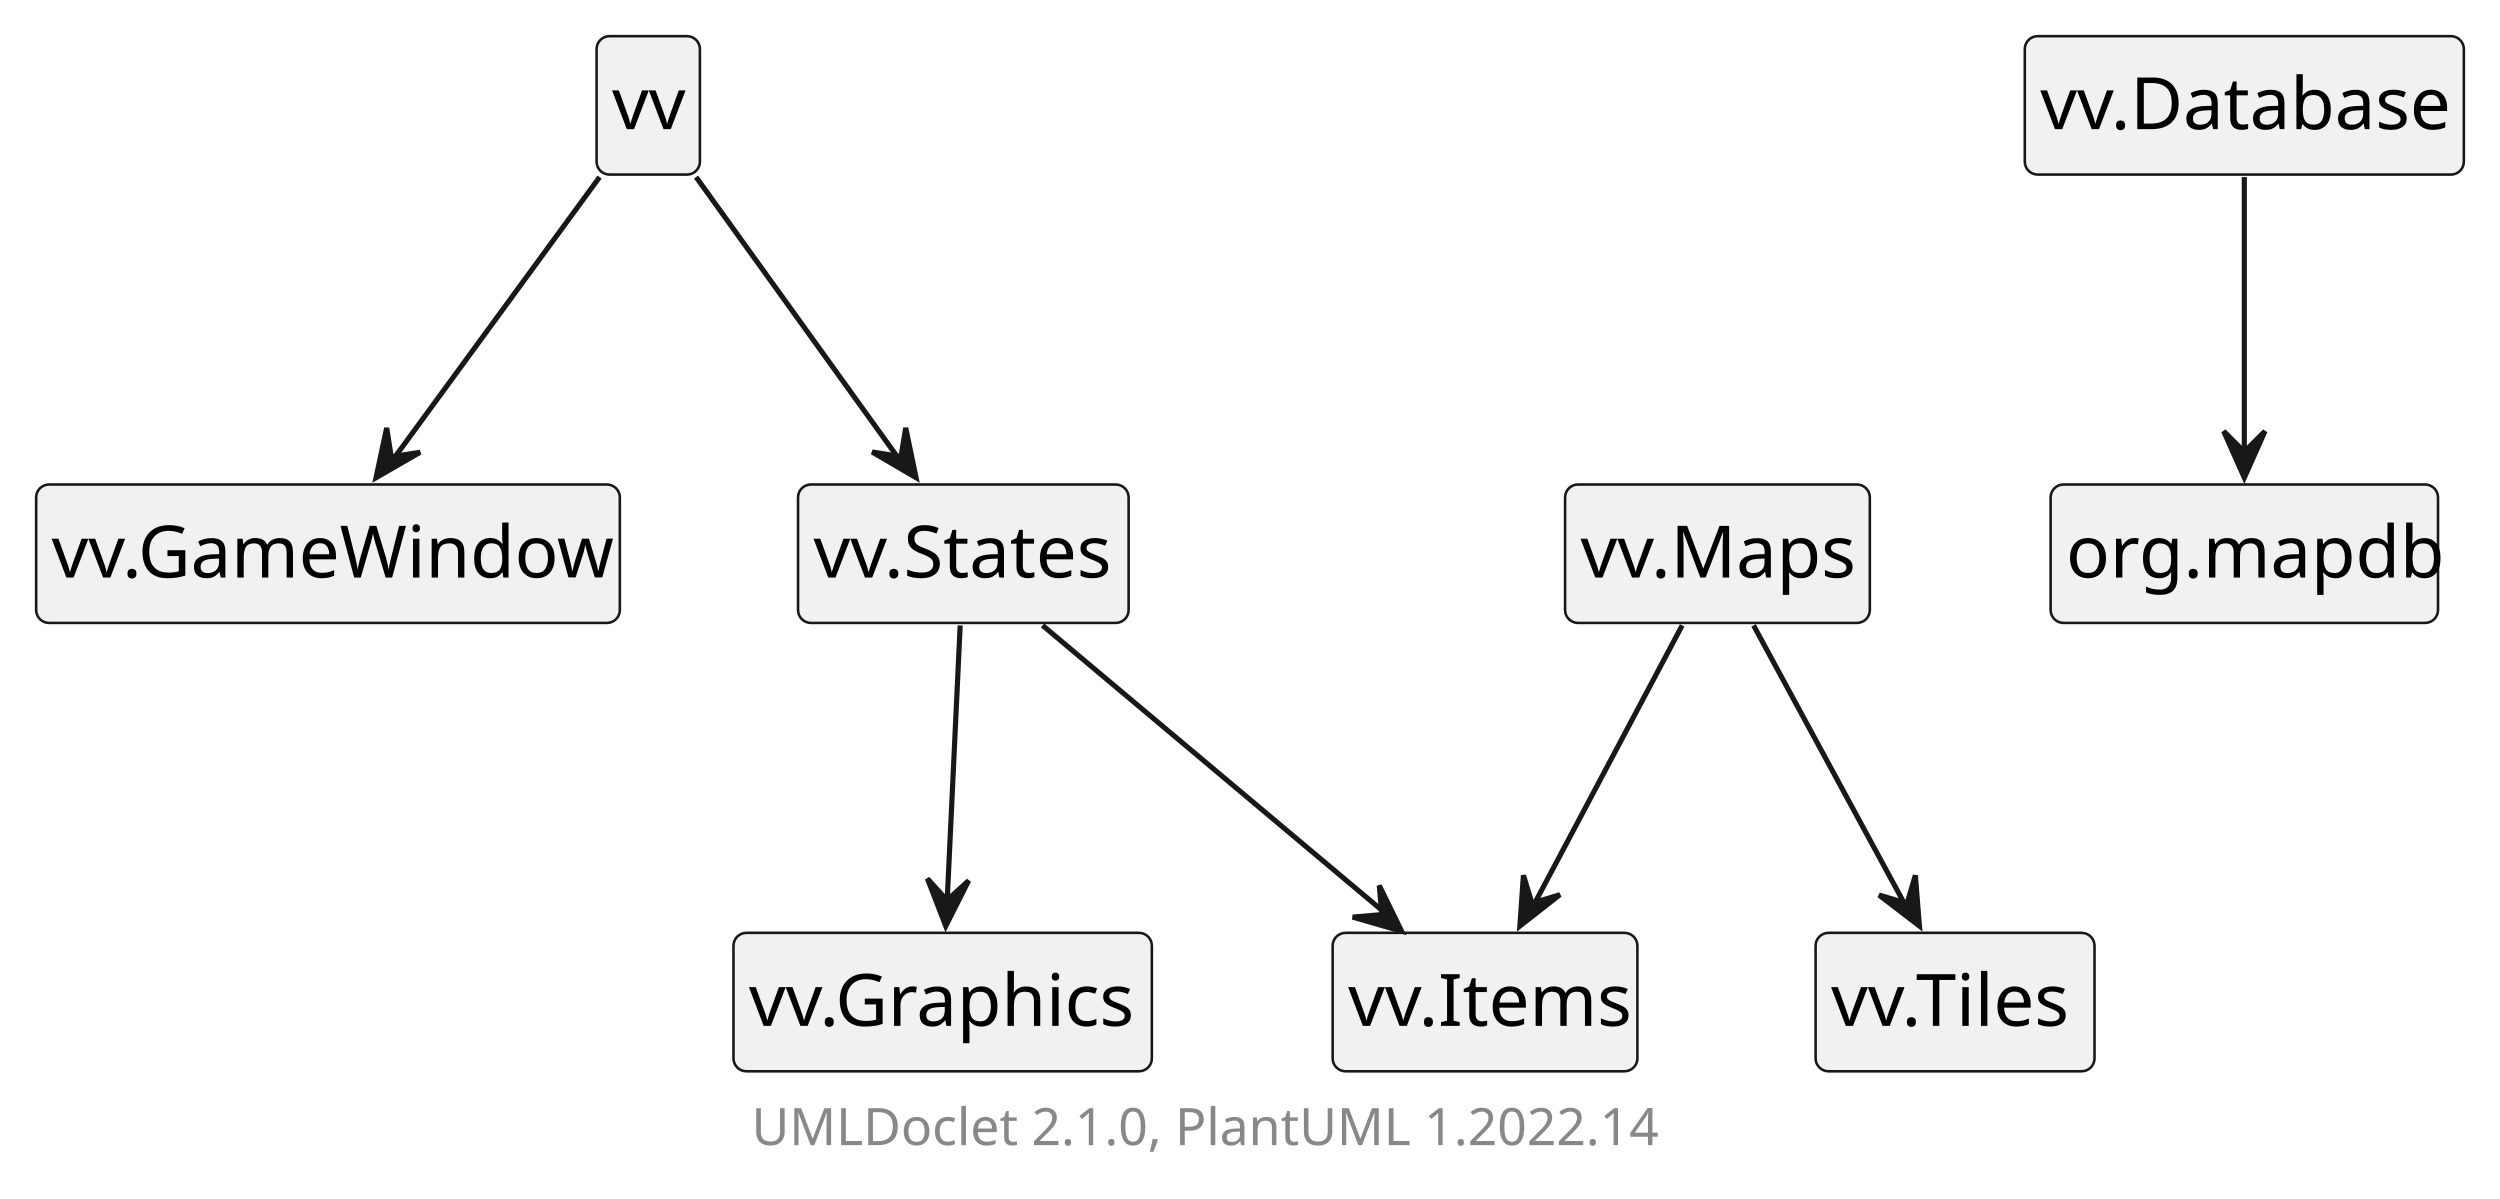
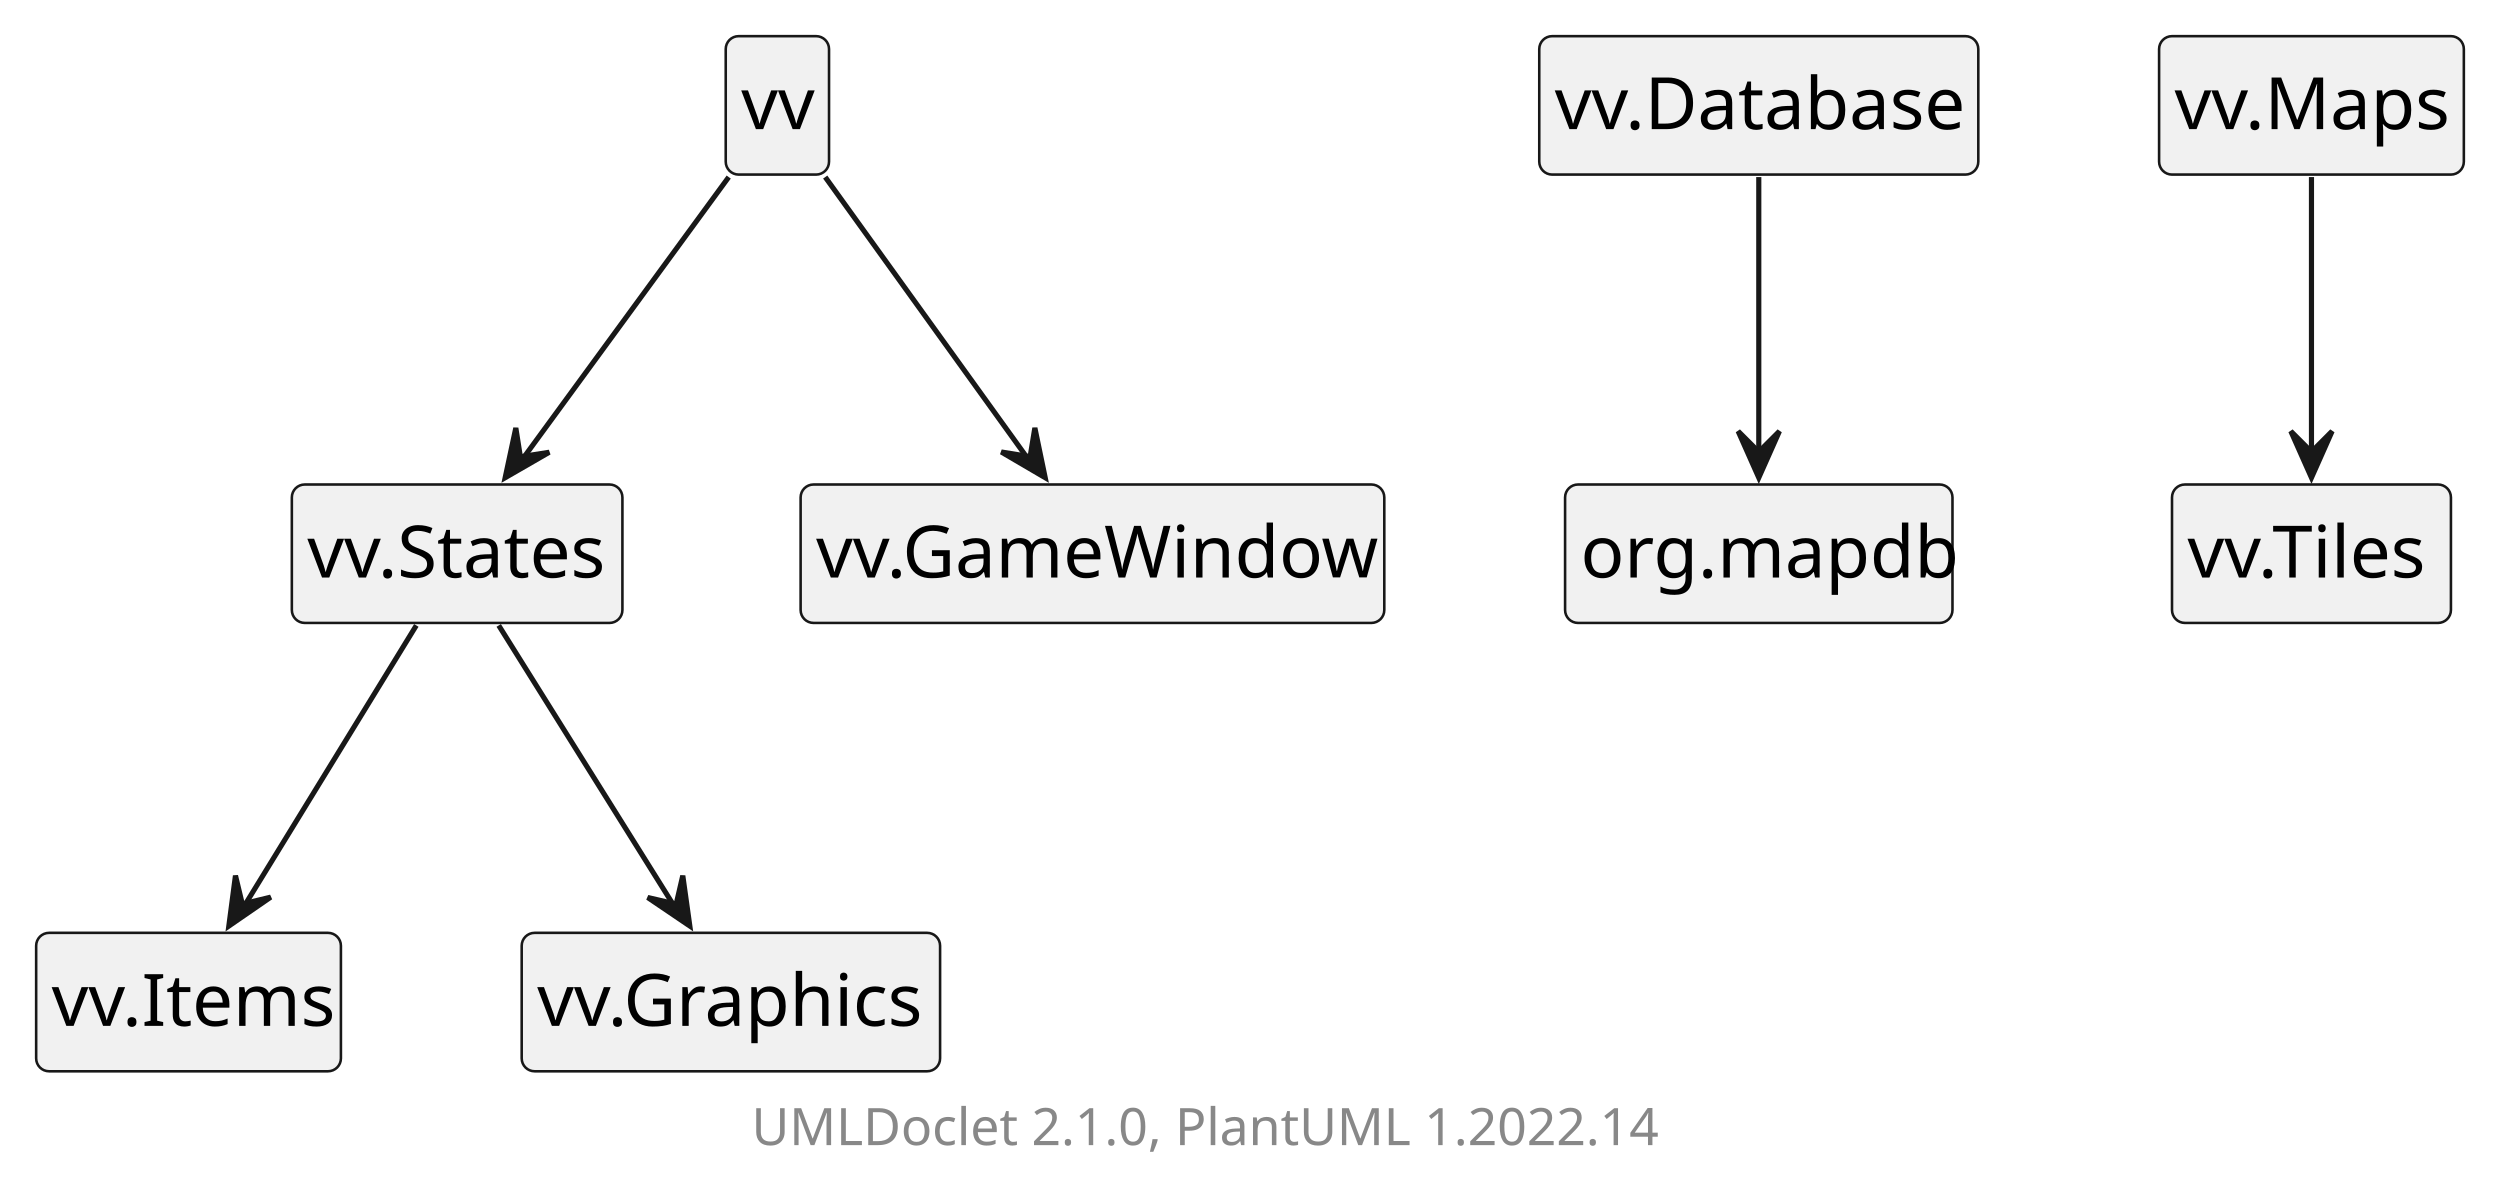
<svg xmlns="http://www.w3.org/2000/svg" xmlns:xlink="http://www.w3.org/1999/xlink" contentStyleType="text/css" height="232px" preserveAspectRatio="none" style="width:484px;height:232px;" version="1.1" viewBox="0 0 484 232" width="484px" zoomAndPan="magnify">
  <defs />
  <g>
+     <a href="vv/States/package-summary.html" target="_top" title="vv/States/package-summary.html" xlink:actuate="onRequest" xlink:href="vv/States/package-summary.html" xlink:show="new" xlink:title="vv/States/package-summary.html" xlink:type="simple">
+       <g id="elem_vv.States">
+         <rect codeLine="15" fill="#F1F1F1" height="26.8" id="vv.States" rx="2.5" ry="2.5" style="stroke:#181818;stroke-width:0.5;" width="64" x="56.5" y="93.8" />
+         <text fill="#000000" font-family="sans-serif" font-size="14" lengthAdjust="spacing" textLength="58" x="59.5" y="111.806">vv.States</text>
+       </g>
+     </a>
+     <a href="vv/Items/package-summary.html" target="_top" title="vv/Items/package-summary.html" xlink:actuate="onRequest" xlink:href="vv/Items/package-summary.html" xlink:show="new" xlink:title="vv/Items/package-summary.html" xlink:type="simple">
+       <g id="elem_vv.Items">
+         <rect codeLine="17" fill="#F1F1F1" height="26.8" id="vv.Items" rx="2.5" ry="2.5" style="stroke:#181818;stroke-width:0.5;" width="59" x="7" y="180.6" />
+         <text fill="#000000" font-family="sans-serif" font-size="14" lengthAdjust="spacing" textLength="53" x="10" y="198.606">vv.Items</text>
+       </g>
+     </a>
+     <a href="vv/Graphics/package-summary.html" target="_top" title="vv/Graphics/package-summary.html" xlink:actuate="onRequest" xlink:href="vv/Graphics/package-summary.html" xlink:show="new" xlink:title="vv/Graphics/package-summary.html" xlink:type="simple">
+       <g id="elem_vv.Graphics">
+         <rect codeLine="19" fill="#F1F1F1" height="26.8" id="vv.Graphics" rx="2.5" ry="2.5" style="stroke:#181818;stroke-width:0.5;" width="81" x="101" y="180.6" />
+         <text fill="#000000" font-family="sans-serif" font-size="14" lengthAdjust="spacing" textLength="75" x="104" y="198.606">vv.Graphics</text>
+       </g>
+     </a>
    <a href="vv/package-summary.html" target="_top" title="vv/package-summary.html" xlink:actuate="onRequest" xlink:href="vv/package-summary.html" xlink:show="new" xlink:title="vv/package-summary.html" xlink:type="simple">
      <g id="elem_vv">
-         <rect codeLine="16" fill="#F1F1F1" height="26.8" id="vv" rx="2.5" ry="2.5" style="stroke:#181818;stroke-width:0.5;" width="20" x="115.5" y="7" />
-         <text fill="#000000" font-family="sans-serif" font-size="14" lengthAdjust="spacing" textLength="14" x="118.5" y="25.006">vv</text>
+         <rect codeLine="21" fill="#F1F1F1" height="26.8" id="vv" rx="2.5" ry="2.5" style="stroke:#181818;stroke-width:0.5;" width="20" x="140.5" y="7" />
+         <text fill="#000000" font-family="sans-serif" font-size="14" lengthAdjust="spacing" textLength="14" x="143.5" y="25.006">vv</text>
      </g>
    </a>
    <a href="vv/GameWindow/package-summary.html" target="_top" title="vv/GameWindow/package-summary.html" xlink:actuate="onRequest" xlink:href="vv/GameWindow/package-summary.html" xlink:show="new" xlink:title="vv/GameWindow/package-summary.html" xlink:type="simple">
      <g id="elem_vv.GameWindow">
-         <rect codeLine="18" fill="#F1F1F1" height="26.8" id="vv.GameWindow" rx="2.5" ry="2.5" style="stroke:#181818;stroke-width:0.5;" width="113" x="7" y="93.8" />
-         <text fill="#000000" font-family="sans-serif" font-size="14" lengthAdjust="spacing" textLength="107" x="10" y="111.806">vv.GameWindow</text>
-       </g>
-     </a>
-     <a href="vv/States/package-summary.html" target="_top" title="vv/States/package-summary.html" xlink:actuate="onRequest" xlink:href="vv/States/package-summary.html" xlink:show="new" xlink:title="vv/States/package-summary.html" xlink:type="simple">
-       <g id="elem_vv.States">
-         <rect codeLine="20" fill="#F1F1F1" height="26.8" id="vv.States" rx="2.5" ry="2.5" style="stroke:#181818;stroke-width:0.5;" width="64" x="154.5" y="93.8" />
-         <text fill="#000000" font-family="sans-serif" font-size="14" lengthAdjust="spacing" textLength="58" x="157.5" y="111.806">vv.States</text>
-       </g>
-     </a>
-     <a href="vv/Graphics/package-summary.html" target="_top" title="vv/Graphics/package-summary.html" xlink:actuate="onRequest" xlink:href="vv/Graphics/package-summary.html" xlink:show="new" xlink:title="vv/Graphics/package-summary.html" xlink:type="simple">
-       <g id="elem_vv.Graphics">
-         <rect codeLine="22" fill="#F1F1F1" height="26.8" id="vv.Graphics" rx="2.5" ry="2.5" style="stroke:#181818;stroke-width:0.5;" width="81" x="142" y="180.6" />
-         <text fill="#000000" font-family="sans-serif" font-size="14" lengthAdjust="spacing" textLength="75" x="145" y="198.606">vv.Graphics</text>
-       </g>
-     </a>
-     <a href="vv/Items/package-summary.html" target="_top" title="vv/Items/package-summary.html" xlink:actuate="onRequest" xlink:href="vv/Items/package-summary.html" xlink:show="new" xlink:title="vv/Items/package-summary.html" xlink:type="simple">
-       <g id="elem_vv.Items">
-         <rect codeLine="24" fill="#F1F1F1" height="26.8" id="vv.Items" rx="2.5" ry="2.5" style="stroke:#181818;stroke-width:0.5;" width="59" x="258" y="180.6" />
-         <text fill="#000000" font-family="sans-serif" font-size="14" lengthAdjust="spacing" textLength="53" x="261" y="198.606">vv.Items</text>
+         <rect codeLine="23" fill="#F1F1F1" height="26.8" id="vv.GameWindow" rx="2.5" ry="2.5" style="stroke:#181818;stroke-width:0.5;" width="113" x="155" y="93.8" />
+         <text fill="#000000" font-family="sans-serif" font-size="14" lengthAdjust="spacing" textLength="107" x="158" y="111.806">vv.GameWindow</text>
      </g>
    </a>
    <a href="vv/Database/package-summary.html" target="_top" title="vv/Database/package-summary.html" xlink:actuate="onRequest" xlink:href="vv/Database/package-summary.html" xlink:show="new" xlink:title="vv/Database/package-summary.html" xlink:type="simple">
      <g id="elem_vv.Database">
-         <rect codeLine="26" fill="#F1F1F1" height="26.8" id="vv.Database" rx="2.5" ry="2.5" style="stroke:#181818;stroke-width:0.5;" width="85" x="392" y="7" />
-         <text fill="#000000" font-family="sans-serif" font-size="14" lengthAdjust="spacing" textLength="79" x="395" y="25.006">vv.Database</text>
+         <rect codeLine="25" fill="#F1F1F1" height="26.8" id="vv.Database" rx="2.5" ry="2.5" style="stroke:#181818;stroke-width:0.5;" width="85" x="298" y="7" />
+         <text fill="#000000" font-family="sans-serif" font-size="14" lengthAdjust="spacing" textLength="79" x="301" y="25.006">vv.Database</text>
      </g>
    </a>
    <g id="elem_org.mapdb">
-       <rect fill="#F1F1F1" height="26.8" id="org.mapdb" rx="2.5" ry="2.5" style="stroke:#181818;stroke-width:0.5;" width="75" x="397" y="93.8" />
-       <text fill="#000000" font-family="sans-serif" font-size="14" lengthAdjust="spacing" textLength="69" x="400" y="111.806">org.mapdb</text>
+       <rect fill="#F1F1F1" height="26.8" id="org.mapdb" rx="2.5" ry="2.5" style="stroke:#181818;stroke-width:0.5;" width="75" x="303" y="93.8" />
+       <text fill="#000000" font-family="sans-serif" font-size="14" lengthAdjust="spacing" textLength="69" x="306" y="111.806">org.mapdb</text>
    </g>
    <a href="vv/Maps/package-summary.html" target="_top" title="vv/Maps/package-summary.html" xlink:actuate="onRequest" xlink:href="vv/Maps/package-summary.html" xlink:show="new" xlink:title="vv/Maps/package-summary.html" xlink:type="simple">
      <g id="elem_vv.Maps">
-         <rect codeLine="28" fill="#F1F1F1" height="26.8" id="vv.Maps" rx="2.5" ry="2.5" style="stroke:#181818;stroke-width:0.5;" width="59" x="303" y="93.8" />
-         <text fill="#000000" font-family="sans-serif" font-size="14" lengthAdjust="spacing" textLength="53" x="306" y="111.806">vv.Maps</text>
+         <rect codeLine="27" fill="#F1F1F1" height="26.8" id="vv.Maps" rx="2.5" ry="2.5" style="stroke:#181818;stroke-width:0.5;" width="59" x="418" y="7" />
+         <text fill="#000000" font-family="sans-serif" font-size="14" lengthAdjust="spacing" textLength="53" x="421" y="25.006">vv.Maps</text>
      </g>
    </a>
    <a href="vv/Tiles/package-summary.html" target="_top" title="vv/Tiles/package-summary.html" xlink:actuate="onRequest" xlink:href="vv/Tiles/package-summary.html" xlink:show="new" xlink:title="vv/Tiles/package-summary.html" xlink:type="simple">
      <g id="elem_vv.Tiles">
-         <rect codeLine="30" fill="#F1F1F1" height="26.8" id="vv.Tiles" rx="2.5" ry="2.5" style="stroke:#181818;stroke-width:0.5;" width="54" x="351.5" y="180.6" />
-         <text fill="#000000" font-family="sans-serif" font-size="14" lengthAdjust="spacing" textLength="48" x="354.5" y="198.606">vv.Tiles</text>
+         <rect codeLine="29" fill="#F1F1F1" height="26.8" id="vv.Tiles" rx="2.5" ry="2.5" style="stroke:#181818;stroke-width:0.5;" width="54" x="420.5" y="93.8" />
+         <text fill="#000000" font-family="sans-serif" font-size="14" lengthAdjust="spacing" textLength="48" x="423.5" y="111.806">vv.Tiles</text>
      </g>
    </a>
+     <g id="link_vv.States_vv.Items">
+       <path codeLine="7" d="M80.6,121.08 C71.69,135.61 57.16,159.32 47.22,175.51 " fill="none" id="vv.States-to-vv.Items" style="stroke:#181818;stroke-width:1.0;" />
+       <polygon fill="#181818" points="44.3,179.28,52.41,173.692,46.91,175.015,45.587,169.516,44.3,179.28" style="stroke:#181818;stroke-width:1.0;" />
+     </g>
+     <g id="link_vv.States_vv.Graphics">
+       <path codeLine="8" d="M96.55,121.08 C105.63,135.61 120.45,159.32 130.57,175.51 " fill="none" id="vv.States-to-vv.Graphics" style="stroke:#181818;stroke-width:1.0;" />
+       <polygon fill="#181818" points="133.55,179.28,132.187,169.526,130.906,175.036,125.396,173.756,133.55,179.28" style="stroke:#181818;stroke-width:1.0;" />
+     </g>
    <g id="link_vv_vv.GameWindow">
-       <path codeLine="7" d="M116.08,34.28 C105.46,48.81 88.13,72.52 76.29,88.71 " fill="none" id="vv-to-vv.GameWindow" style="stroke:#181818;stroke-width:1.0;" />
-       <polygon fill="#181818" points="72.8,92.48,81.331,87.558,75.743,88.438,74.863,82.85,72.8,92.48" style="stroke:#181818;stroke-width:1.0;" />
+       <path codeLine="9" d="M159.76,34.28 C170.22,48.81 187.27,72.52 198.92,88.71 " fill="none" id="vv-to-vv.GameWindow" style="stroke:#181818;stroke-width:1.0;" />
+       <polygon fill="#181818" points="202.35,92.48,200.348,82.837,199.433,88.419,193.851,87.504,202.35,92.48" style="stroke:#181818;stroke-width:1.0;" />
    </g>
    <g id="link_vv_vv.States">
-       <path codeLine="8" d="M134.76,34.28 C145.22,48.81 162.27,72.52 173.92,88.71 " fill="none" id="vv-to-vv.States" style="stroke:#181818;stroke-width:1.0;" />
-       <polygon fill="#181818" points="177.35,92.48,175.348,82.837,174.433,88.419,168.851,87.504,177.35,92.48" style="stroke:#181818;stroke-width:1.0;" />
-     </g>
-     <g id="link_vv.States_vv.Graphics">
-       <path codeLine="9" d="M185.89,121.08 C185.22,135.36 184.13,158.5 183.36,174.67 " fill="none" id="vv.States-to-vv.Graphics" style="stroke:#181818;stroke-width:1.0;" />
-       <polygon fill="#181818" points="183.1,179.28,187.533,170.485,183.343,174.286,179.543,170.096,183.1,179.28" style="stroke:#181818;stroke-width:1.0;" />
-     </g>
-     <g id="link_vv.States_vv.Items">
-       <path codeLine="10" d="M201.84,121.08 C219.59,135.98 248.85,160.55 268.15,176.75 " fill="none" id="vv.States-to-vv.Items" style="stroke:#181818;stroke-width:1.0;" />
-       <polygon fill="#181818" points="271.35,180.28,267.029,171.43,267.521,177.065,261.885,177.557,271.35,180.28" style="stroke:#181818;stroke-width:1.0;" />
+       <path codeLine="10" d="M141.08,34.28 C130.46,48.81 113.13,72.52 101.29,88.71 " fill="none" id="vv-to-vv.States" style="stroke:#181818;stroke-width:1.0;" />
+       <polygon fill="#181818" points="97.8,92.48,106.331,87.558,100.743,88.438,99.863,82.85,97.8,92.48" style="stroke:#181818;stroke-width:1.0;" />
    </g>
    <g id="link_vv.Database_org.mapdb">
-       <path codeLine="11" d="M434.5,34.28 C434.5,48.56 434.5,71.7 434.5,87.87 " fill="none" id="vv.Database-to-org.mapdb" style="stroke:#181818;stroke-width:1.0;" />
-       <polygon fill="#181818" points="434.5,92.48,438.5,83.48,434.5,87.48,430.5,83.48,434.5,92.48" style="stroke:#181818;stroke-width:1.0;" />
-     </g>
-     <g id="link_vv.Maps_vv.Items">
-       <path codeLine="12" d="M325.67,121.08 C318.02,135.48 305.59,158.91 297,175.09 " fill="none" id="vv.Maps-to-vv.Items" style="stroke:#181818;stroke-width:1.0;" />
-       <polygon fill="#181818" points="294.25,179.28,302.002,173.206,296.594,174.863,294.936,169.455,294.25,179.28" style="stroke:#181818;stroke-width:1.0;" />
+       <path codeLine="11" d="M340.5,34.28 C340.5,48.56 340.5,71.7 340.5,87.87 " fill="none" id="vv.Database-to-org.mapdb" style="stroke:#181818;stroke-width:1.0;" />
+       <polygon fill="#181818" points="340.5,92.48,344.5,83.48,340.5,87.48,336.5,83.48,340.5,92.48" style="stroke:#181818;stroke-width:1.0;" />
    </g>
    <g id="link_vv.Maps_vv.Tiles">
-       <path codeLine="13" d="M339.49,121.08 C347.3,135.48 360.01,158.91 368.78,175.09 " fill="none" id="vv.Maps-to-vv.Tiles" style="stroke:#181818;stroke-width:1.0;" />
-       <polygon fill="#181818" points="371.6,179.28,370.813,169.463,369.211,174.888,363.786,173.285,371.6,179.28" style="stroke:#181818;stroke-width:1.0;" />
+       <path codeLine="12" d="M447.5,34.28 C447.5,48.56 447.5,71.7 447.5,87.87 " fill="none" id="vv.Maps-to-vv.Tiles" style="stroke:#181818;stroke-width:1.0;" />
+       <polygon fill="#181818" points="447.5,92.48,451.5,83.48,447.5,87.48,443.5,83.48,447.5,92.48" style="stroke:#181818;stroke-width:1.0;" />
    </g>
    <text fill="#888888" font-family="sans-serif" font-size="10" lengthAdjust="spacing" textLength="179" x="145.5" y="221.69">UMLDoclet 2.1.0, PlantUML 1.2022.14</text>
  </g>
</svg>
